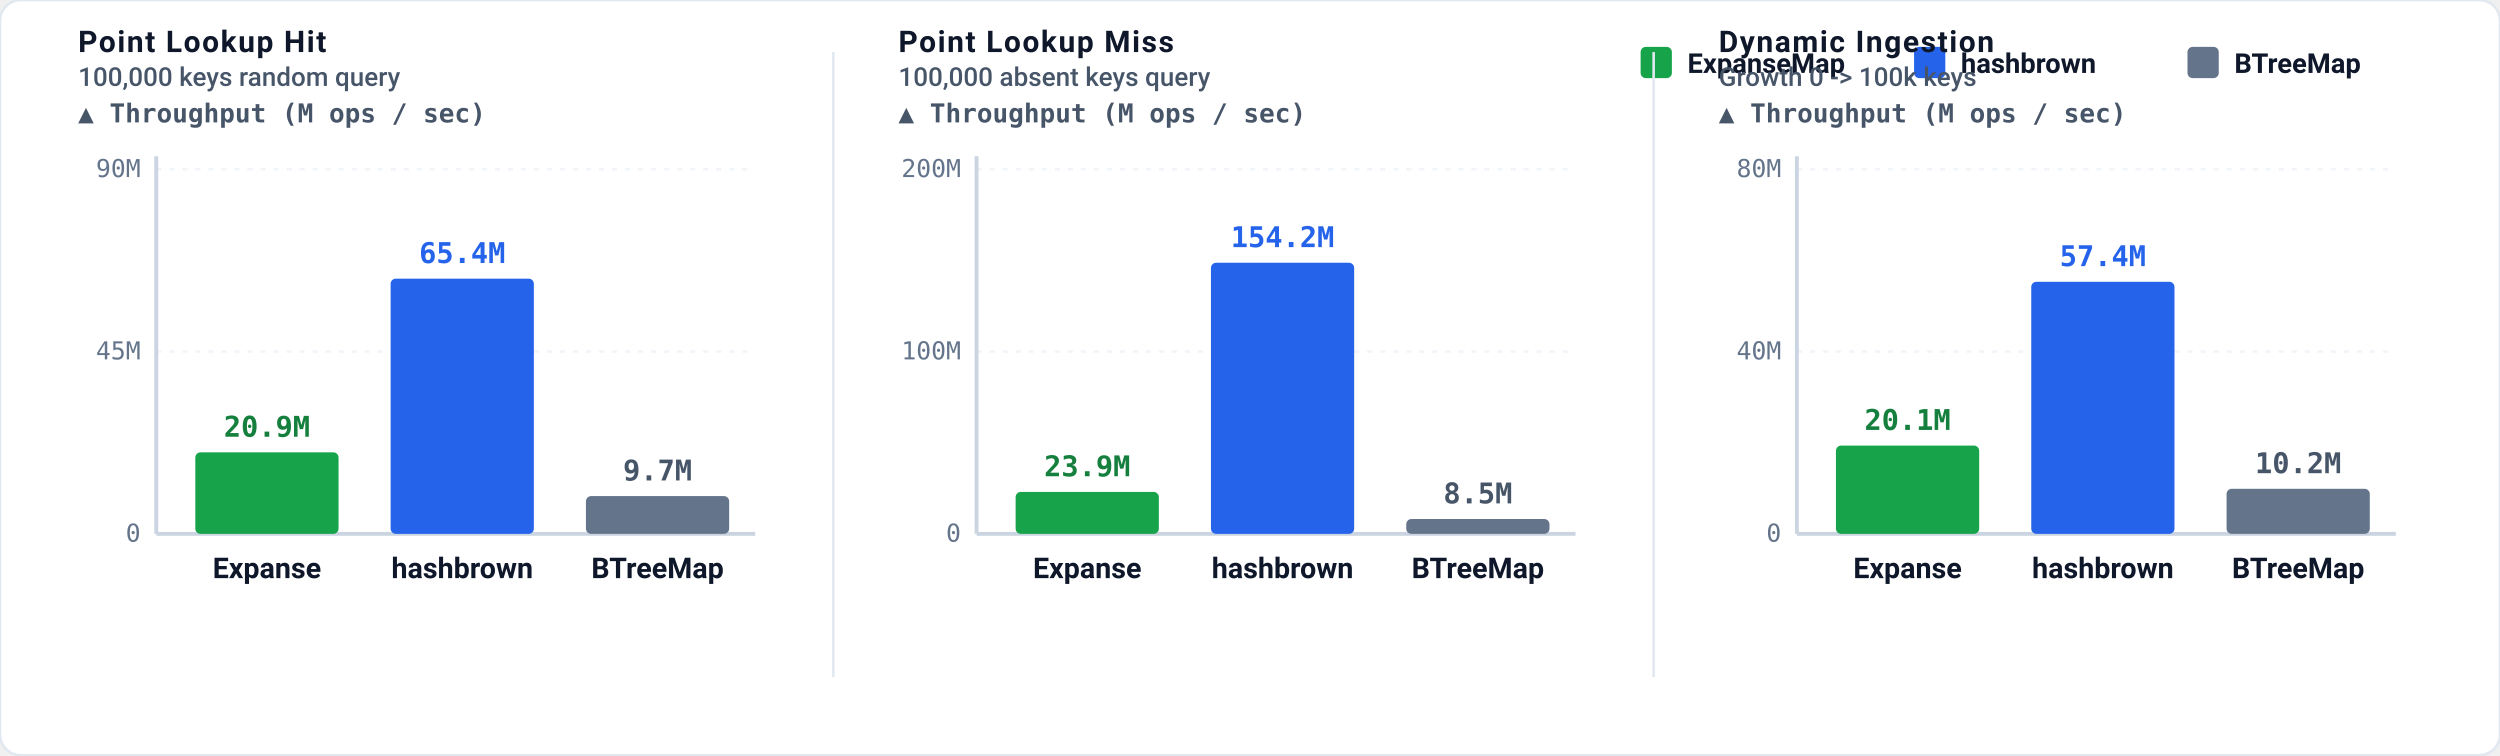
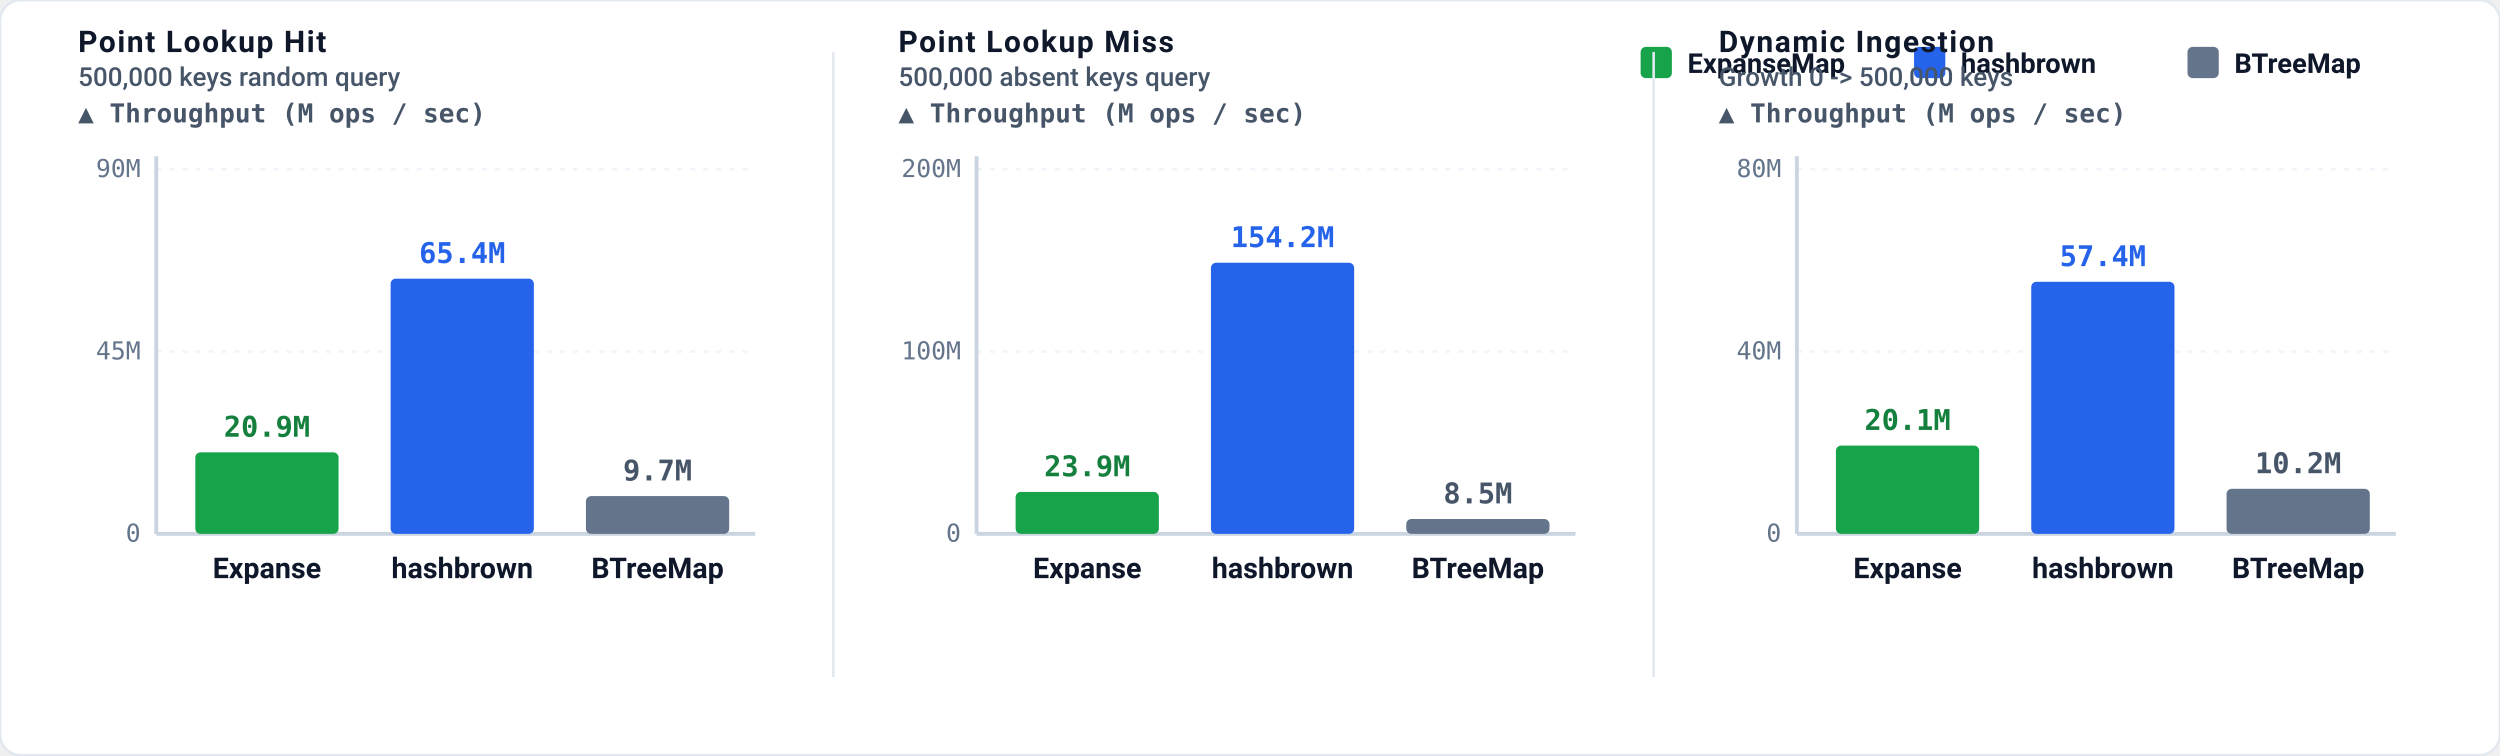
<svg xmlns="http://www.w3.org/2000/svg" role="img" viewBox="0 0 960 290" width="100%" height="100%">
  <defs>
    <style>
      /* Light theme (default) */
      .bg { fill: #ffffff; }
      .border { stroke: #e2e8f0; stroke-width: 1px; fill: none; }
      .grid { stroke: #f1f5f9; stroke-width: 1px; stroke-dasharray: 2,3; }
      .axis { stroke: #cbd5e1; stroke-width: 1.5px; }
      .divider { stroke: #e2e8f0; stroke-width: 1px; }
      
      .t-title { font-family: -apple-system, BlinkMacSystemFont, "Segoe UI", Roboto, Helvetica, Arial, sans-serif; font-size: 11.5px; font-weight: 700; letter-spacing: 0.6px; fill: #0f172a; text-transform: uppercase; }
      .t-sub { font-family: -apple-system, BlinkMacSystemFont, "Segoe UI", Roboto, Helvetica, Arial, sans-serif; font-size: 10px; font-weight: 500; fill: #475569; }
      .t-unit { font-family: ui-monospace, SFMono-Regular, Menlo, Monaco, Consolas, monospace; font-size: 10px; font-weight: 600; fill: #475569; }
      .t-axis-label { font-family: ui-monospace, SFMono-Regular, Menlo, Monaco, Consolas, monospace; font-size: 9.5px; font-weight: 500; fill: #64748b; }
      .t-bar-label { font-family: -apple-system, BlinkMacSystemFont, "Segoe UI", Roboto, Helvetica, Arial, sans-serif; font-size: 11px; font-weight: 700; fill: #0f172a; }
      .t-legend { font-family: -apple-system, BlinkMacSystemFont, "Segoe UI", Roboto, Helvetica, Arial, sans-serif; font-size: 10.5px; font-weight: 600; fill: #0f172a; }
      
      .t-val-accent { font-family: ui-monospace, SFMono-Regular, Menlo, Monaco, Consolas, monospace; font-size: 11px; font-weight: 700; fill: #15803d; }
      .t-val-blue { font-family: ui-monospace, SFMono-Regular, Menlo, Monaco, Consolas, monospace; font-size: 11px; font-weight: 600; fill: #2563eb; }
      .t-val-muted { font-family: ui-monospace, SFMono-Regular, Menlo, Monaco, Consolas, monospace; font-size: 11px; font-weight: 600; fill: #475569; }
      .t-val-warn { font-family: ui-monospace, SFMono-Regular, Menlo, Monaco, Consolas, monospace; font-size: 10px; font-weight: 700; fill: #b91c1c; }

      .t-win { fill: #15803d; font-weight: 600; }
      .t-note { font-family: -apple-system, BlinkMacSystemFont, "Segoe UI", Roboto, Helvetica, Arial, sans-serif; font-size: 9.5px; font-weight: 500; fill: #64748b; }

      .b-expanse { fill: #16a34a; }
      .b-hashbrown { fill: #2563eb; }
      .b-btree { fill: #64748b; }
      .b-disqualified { fill: #ef4444; stroke: #b91c1c; stroke-width: 1px; stroke-dasharray: 2,2; fill-opacity: 0.15; }

      .badge-win { fill: #dcfce7; stroke: #86efac; stroke-width: 1px; rx: 3px; }
      .badge-win-text { font-family: ui-monospace, SFMono-Regular, Menlo, Monaco, Consolas, monospace; font-size: 9.5px; font-weight: 700; fill: #15803d; text-anchor: middle; }

      .badge-disq { fill: #fee2e2; stroke: #fca5a5; stroke-width: 1px; rx: 3px; }
      .badge-disq-text { font-family: ui-monospace, SFMono-Regular, Menlo, Monaco, Consolas, monospace; font-size: 9.5px; font-weight: 700; fill: #991b1b; text-anchor: middle; }

      /* Dark theme overrides */
      @media (prefers-color-scheme: dark) {
        .bg { fill: #0d1117; }
        .border { stroke: #30363d; }
        .grid { stroke: #21262d; }
        .axis { stroke: #484f58; }
        .divider { stroke: #21262d; }
        .t-title { fill: #f0f6fc; }
        .t-sub { fill: #94a3b8; }
        .t-unit { fill: #94a3b8; }
        .t-axis-label { fill: #94a3b8; }
        .t-bar-label { fill: #f8fafc; }
        .t-legend { fill: #f8fafc; }
        .t-val-accent { fill: #4ade80; }
        .t-val-blue { fill: #38bdf8; }
        .t-val-muted { fill: #cbd5e1; }
        .t-val-warn { fill: #f87171; }
        .t-win { fill: #4ade80; }
        .t-note { fill: #94a3b8; }
        .b-expanse { fill: #22c55e; }
        .b-hashbrown { fill: #3b82f6; }
        .b-btree { fill: #475569; }
        .b-disqualified { fill: #ef4444; stroke: #f87171; fill-opacity: 0.25; }
        .badge-win { fill: #064e3b; stroke: #059669; }
        .badge-win-text { fill: #6ee7b7; }
        .badge-disq { fill: #450a0a; stroke: #dc2626; }
        .badge-disq-text { fill: #fca5a5; }
      }

      :root[data-theme="dark"] .bg, [data-theme="dark"] .bg { fill: #0d1117; }
      :root[data-theme="dark"] .border, [data-theme="dark"] .border { stroke: #30363d; }
      :root[data-theme="dark"] .grid, [data-theme="dark"] .grid { stroke: #21262d; }
      :root[data-theme="dark"] .axis, [data-theme="dark"] .axis { stroke: #484f58; }
      :root[data-theme="dark"] .divider, [data-theme="dark"] .divider { stroke: #21262d; }
      :root[data-theme="dark"] .t-title, [data-theme="dark"] .t-title { fill: #f0f6fc; }
      :root[data-theme="dark"] .t-sub, [data-theme="dark"] .t-sub { fill: #94a3b8; }
      :root[data-theme="dark"] .t-unit, [data-theme="dark"] .t-unit { fill: #94a3b8; }
      :root[data-theme="dark"] .t-axis-label, [data-theme="dark"] .t-axis-label { fill: #94a3b8; }
      :root[data-theme="dark"] .t-bar-label, [data-theme="dark"] .t-bar-label { fill: #f8fafc; }
      :root[data-theme="dark"] .t-legend, [data-theme="dark"] .t-legend { fill: #f8fafc; }
      :root[data-theme="dark"] .t-val-accent, [data-theme="dark"] .t-val-accent { fill: #4ade80; }
      :root[data-theme="dark"] .t-val-blue, [data-theme="dark"] .t-val-blue { fill: #38bdf8; }
      :root[data-theme="dark"] .t-val-muted, [data-theme="dark"] .t-val-muted { fill: #cbd5e1; }
      :root[data-theme="dark"] .t-val-warn, [data-theme="dark"] .t-val-warn { fill: #f87171; }
      :root[data-theme="dark"] .t-win, [data-theme="dark"] .t-win { fill: #4ade80; }
      :root[data-theme="dark"] .t-note, [data-theme="dark"] .t-note { fill: #94a3b8; }
      :root[data-theme="dark"] .b-expanse, [data-theme="dark"] .b-expanse { fill: #22c55e; }
      :root[data-theme="dark"] .b-hashbrown, [data-theme="dark"] .b-hashbrown { fill: #3b82f6; }
      :root[data-theme="dark"] .b-btree, [data-theme="dark"] .b-btree { fill: #475569; }
      :root[data-theme="dark"] .b-disqualified, [data-theme="dark"] .b-disqualified { fill: #ef4444; stroke: #f87171; fill-opacity: 0.25; }
      :root[data-theme="dark"] .badge-win, [data-theme="dark"] .badge-win { fill: #064e3b; stroke: #059669; }
      :root[data-theme="dark"] .badge-win-text, [data-theme="dark"] .badge-win-text { fill: #6ee7b7; }
      :root[data-theme="dark"] .badge-disq, [data-theme="dark"] .badge-disq { fill: #450a0a; stroke: #dc2626; }
      :root[data-theme="dark"] .badge-disq-text, [data-theme="dark"] .badge-disq-text { fill: #fca5a5; }
    </style>
  </defs>
  <rect width="100%" height="100%" class="bg" rx="8" />
  <rect width="100%" height="100%" class="border" rx="8" />
  <g transform="translate(630, 18)">
    <rect x="0" y="0" width="12" height="12" rx="2" class="b-expanse" />
    <text x="18" y="10" class="t-legend">ExpanseMap</text>
    <rect x="105" y="0" width="12" height="12" rx="2" class="b-hashbrown" />
    <text x="123" y="10" class="t-legend">hashbrown</text>
    <rect x="210" y="0" width="12" height="12" rx="2" class="b-btree" />
    <text x="228" y="10" class="t-legend">BTreeMap</text>
  </g>
  <g transform="translate(30, 20)">
    <text x="0" y="0" class="t-title">Point Lookup Hit</text>
-     <text x="0" y="13" class="t-sub">100,000 keys random query</text>
+     <text x="0" y="13" class="t-sub">500,000 keys random query</text>
    <text x="0" y="27" class="t-unit">▲ Throughput (M ops / sec)</text>
    <line x1="30" y1="45" x2="260" y2="45" class="grid" />
    <text x="24" y="48" class="t-axis-label" text-anchor="end">90M</text>
    <line x1="30" y1="115" x2="260" y2="115" class="grid" />
    <text x="24" y="118" class="t-axis-label" text-anchor="end">45M</text>
    <line x1="30" y1="185" x2="260" y2="185" class="axis" />
    <text x="24" y="188" class="t-axis-label" text-anchor="end">0</text>
    <line x1="30" y1="40" x2="30" y2="185" class="axis" />
    <rect x="45" y="153.7" width="55" height="31.3" class="b-expanse" rx="2" />
    <text x="72.5" y="147.7" class="t-val-accent" text-anchor="middle">20.9M</text>
    <text x="72.5" y="202" class="t-bar-label" text-anchor="middle">Expanse</text>
    <rect x="120" y="87.0" width="55" height="98.0" class="b-hashbrown" rx="2" />
    <text x="147.5" y="81.0" class="t-val-blue" text-anchor="middle">65.4M</text>
    <text x="147.5" y="202" class="t-bar-label" text-anchor="middle">hashbrown</text>
    <rect x="195" y="170.5" width="55" height="14.5" class="b-btree" rx="2" />
    <text x="222.5" y="164.5" class="t-val-muted" text-anchor="middle">9.7M</text>
    <text x="222.5" y="202" class="t-bar-label" text-anchor="middle">BTreeMap</text>
  </g>
  <g transform="translate(345, 20)">
    <text x="0" y="0" class="t-title">Point Lookup Miss</text>
-     <text x="0" y="13" class="t-sub">100,000 absent keys query</text>
+     <text x="0" y="13" class="t-sub">500,000 absent keys query</text>
    <text x="0" y="27" class="t-unit">▲ Throughput (M ops / sec)</text>
    <line x1="30" y1="45" x2="260" y2="45" class="grid" />
    <text x="24" y="48" class="t-axis-label" text-anchor="end">200M</text>
    <line x1="30" y1="115" x2="260" y2="115" class="grid" />
    <text x="24" y="118" class="t-axis-label" text-anchor="end">100M</text>
    <line x1="30" y1="185" x2="260" y2="185" class="axis" />
    <text x="24" y="188" class="t-axis-label" text-anchor="end">0</text>
    <line x1="30" y1="40" x2="30" y2="185" class="axis" />
    <rect x="45" y="168.9" width="55" height="16.1" class="b-expanse" rx="2" />
    <text x="72.5" y="162.9" class="t-val-accent" text-anchor="middle">23.9M</text>
    <text x="72.5" y="202" class="t-bar-label" text-anchor="middle">Expanse</text>
    <rect x="120" y="80.9" width="55" height="104.1" class="b-hashbrown" rx="2" />
    <text x="147.5" y="74.9" class="t-val-blue" text-anchor="middle">154.2M</text>
    <text x="147.5" y="202" class="t-bar-label" text-anchor="middle">hashbrown</text>
    <rect x="195" y="179.3" width="55" height="5.7" class="b-btree" rx="2" />
    <text x="222.5" y="173.3" class="t-val-muted" text-anchor="middle">8.5M</text>
    <text x="222.5" y="202" class="t-bar-label" text-anchor="middle">BTreeMap</text>
  </g>
  <g transform="translate(660, 20)">
    <text x="0" y="0" class="t-title">Dynamic Ingestion</text>
-     <text x="0" y="13" class="t-sub">Growth 0 -&gt; 100k keys</text>
+     <text x="0" y="13" class="t-sub">Growth 0 -&gt; 500,000 keys</text>
    <text x="0" y="27" class="t-unit">▲ Throughput (M ops / sec)</text>
    <line x1="30" y1="45" x2="260" y2="45" class="grid" />
    <text x="24" y="48" class="t-axis-label" text-anchor="end">80M</text>
    <line x1="30" y1="115" x2="260" y2="115" class="grid" />
    <text x="24" y="118" class="t-axis-label" text-anchor="end">40M</text>
    <line x1="30" y1="185" x2="260" y2="185" class="axis" />
    <text x="24" y="188" class="t-axis-label" text-anchor="end">0</text>
    <line x1="30" y1="40" x2="30" y2="185" class="axis" />
    <rect x="45" y="151.1" width="55" height="33.9" class="b-expanse" rx="2" />
    <text x="72.5" y="145.1" class="t-val-accent" text-anchor="middle">20.1M</text>
    <text x="72.5" y="202" class="t-bar-label" text-anchor="middle">Expanse</text>
    <rect x="120" y="88.2" width="55" height="96.8" class="b-hashbrown" rx="2" />
    <text x="147.5" y="82.2" class="t-val-blue" text-anchor="middle">57.4M</text>
    <text x="147.5" y="202" class="t-bar-label" text-anchor="middle">hashbrown</text>
    <rect x="195" y="167.7" width="55" height="17.3" class="b-btree" rx="2" />
    <text x="222.5" y="161.7" class="t-val-muted" text-anchor="middle">10.2M</text>
    <text x="222.5" y="202" class="t-bar-label" text-anchor="middle">BTreeMap</text>
  </g>
  <line x1="320" y1="20" x2="320" y2="260" class="divider" />
  <line x1="635" y1="20" x2="635" y2="260" class="divider" />
</svg>
